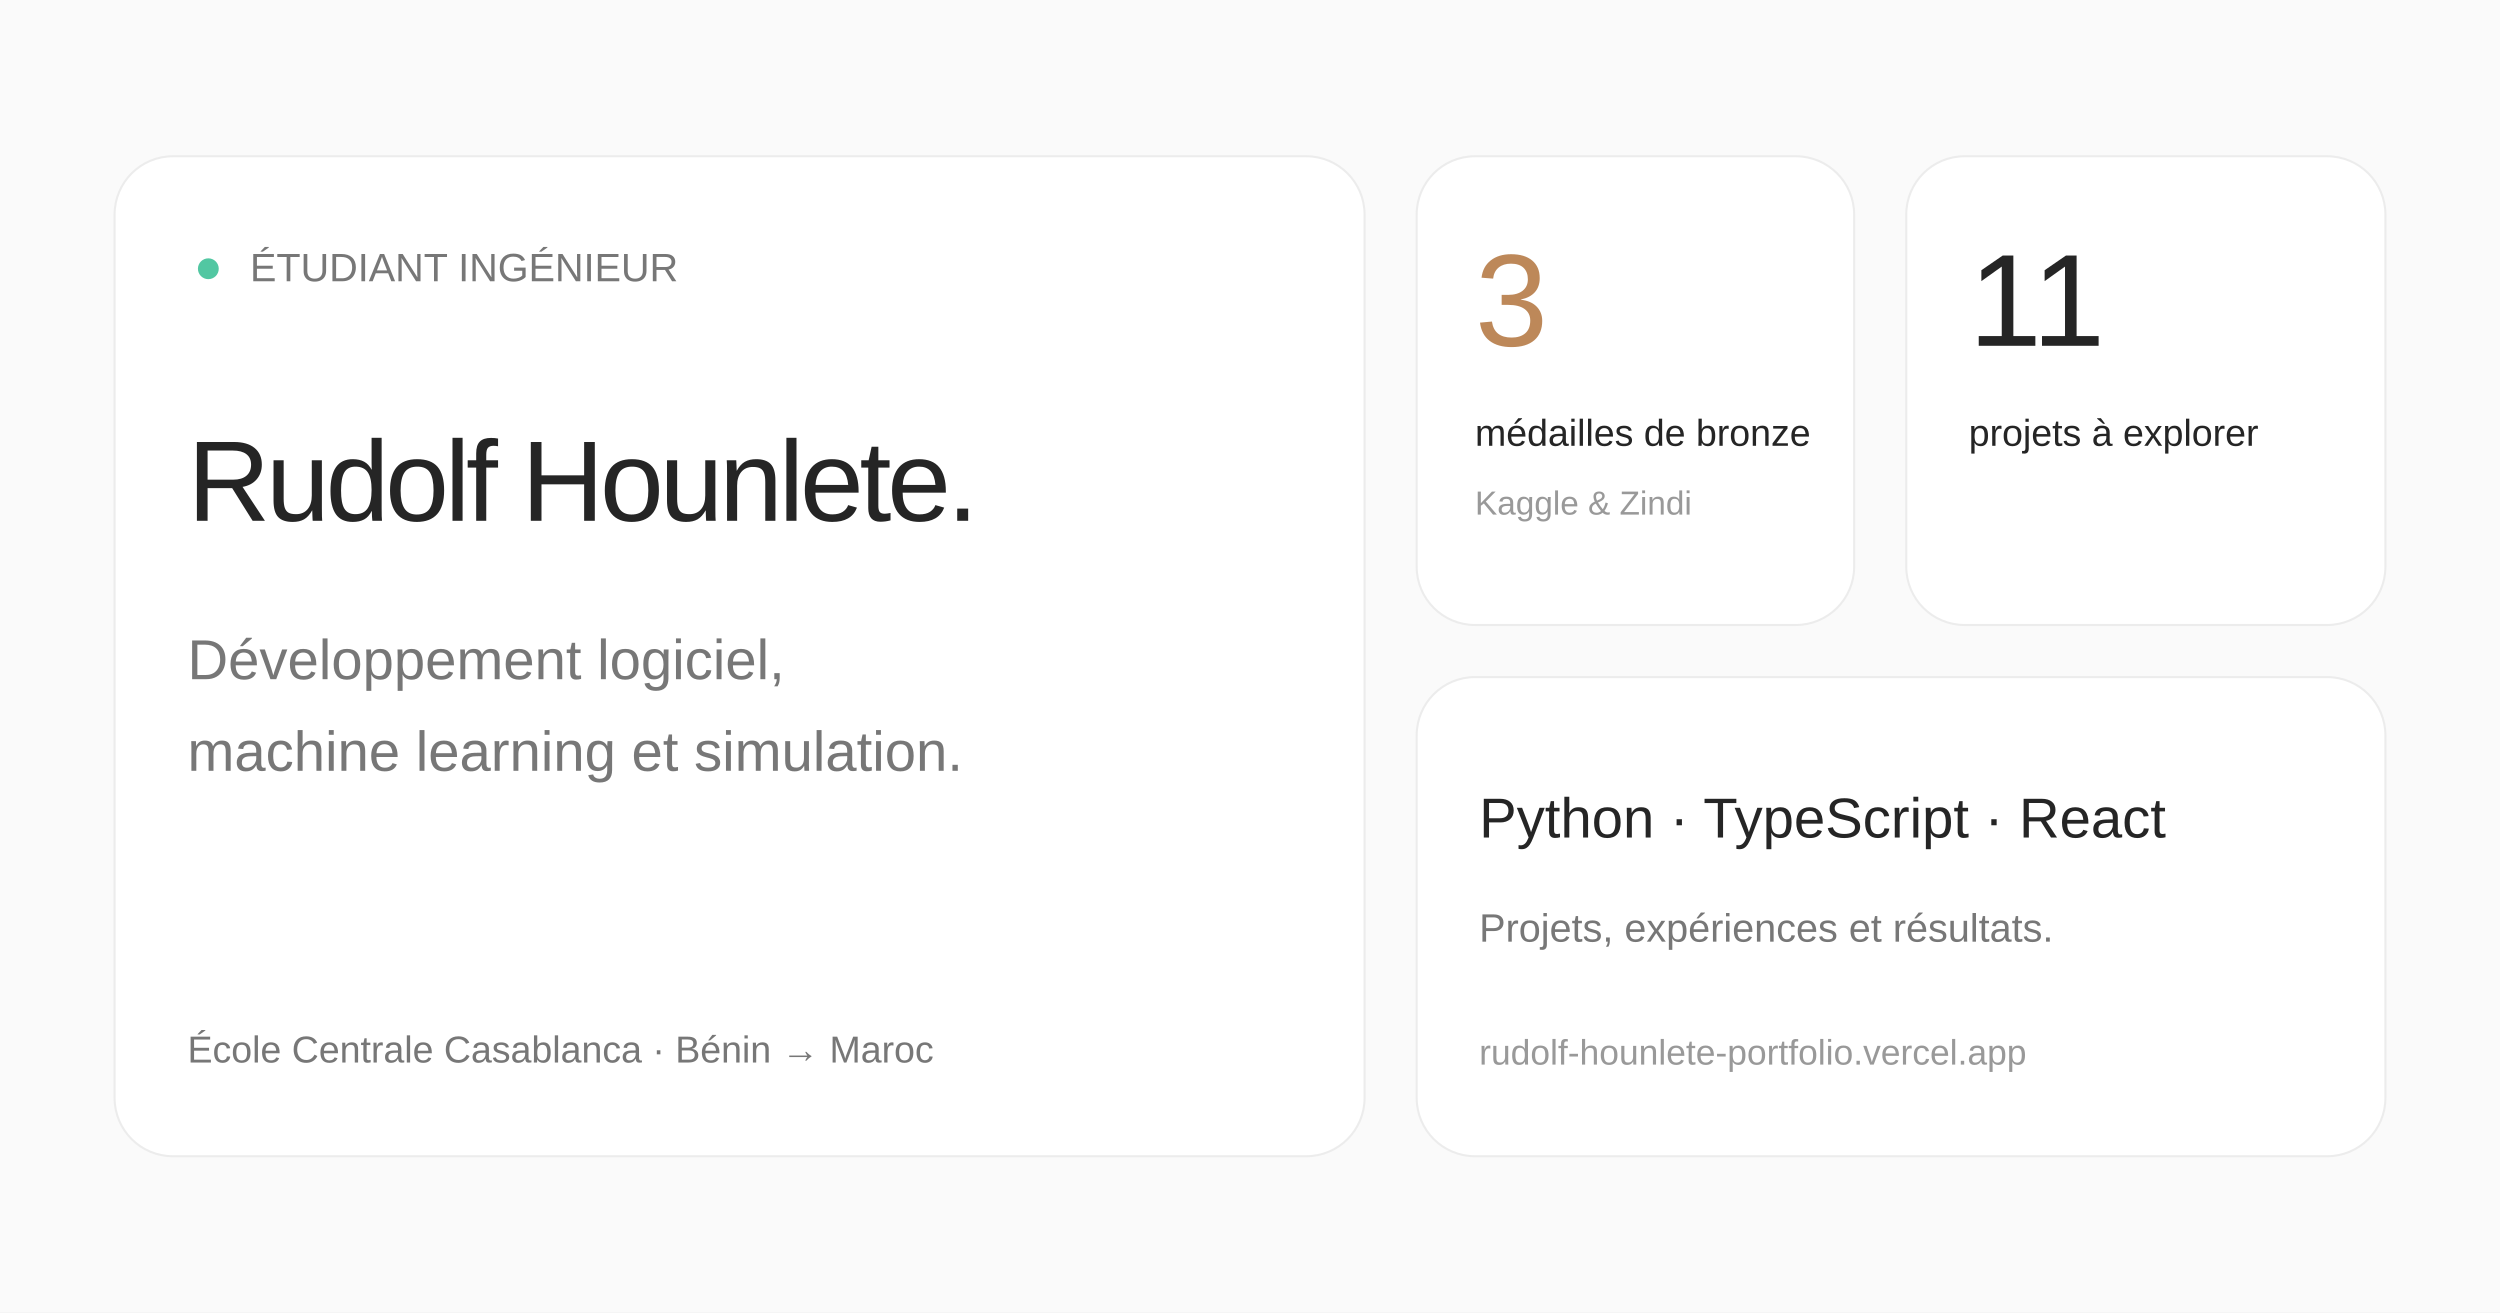
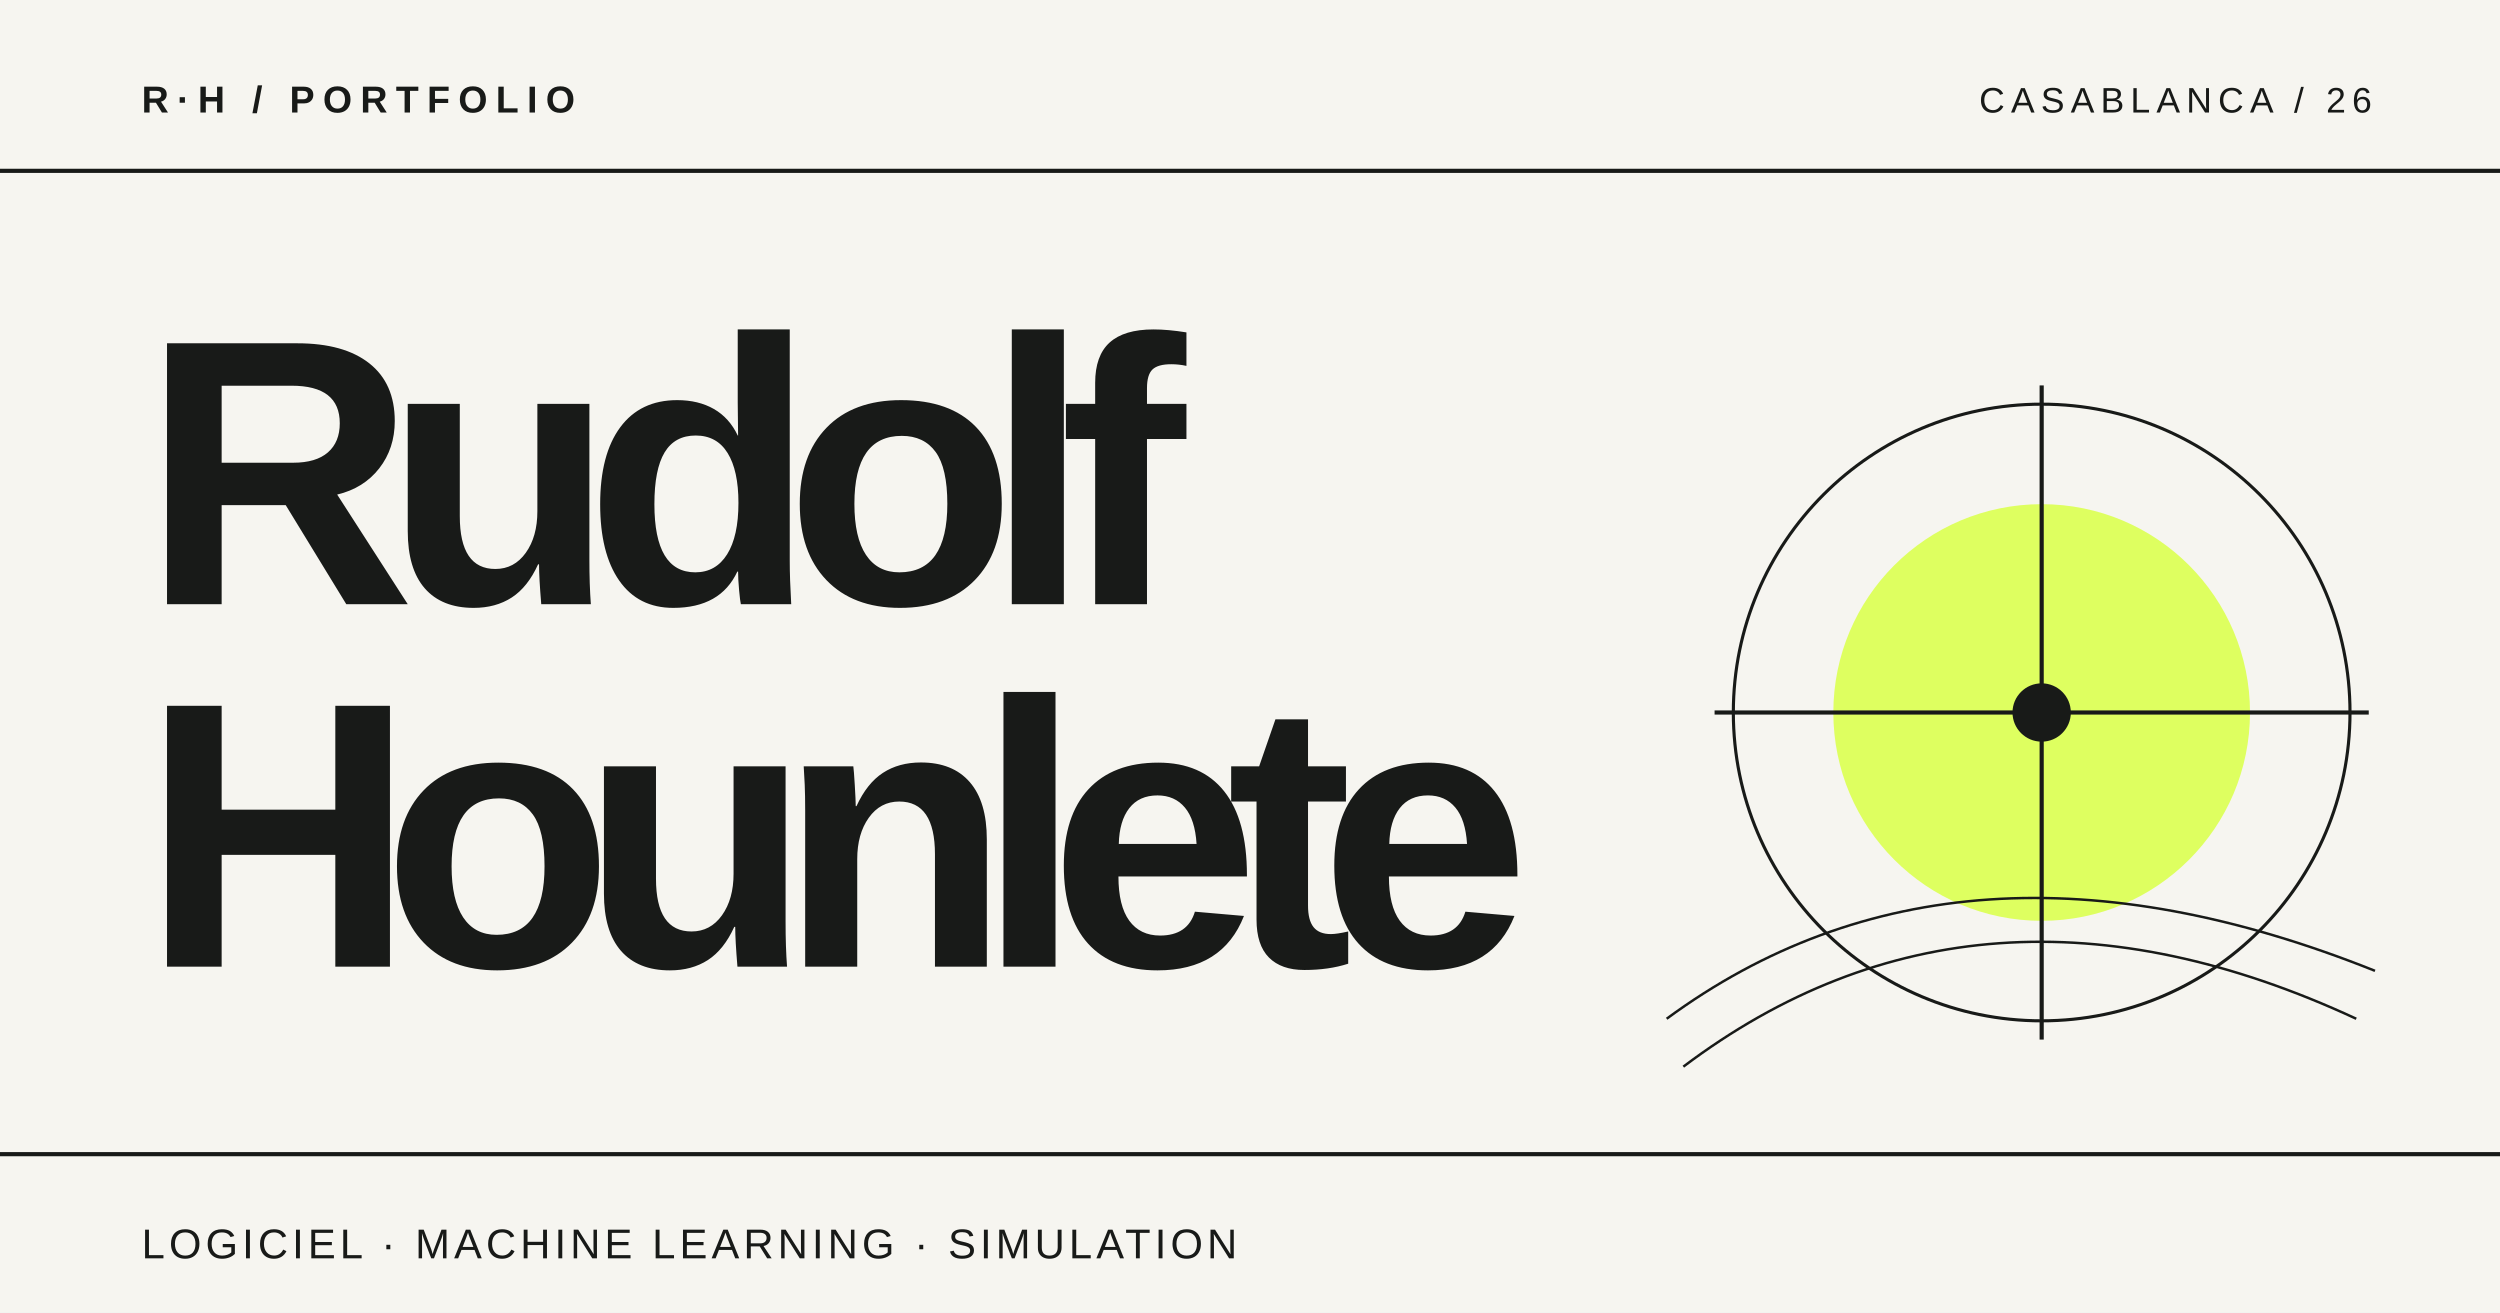
<svg xmlns="http://www.w3.org/2000/svg" width="1200" height="630" viewBox="0 0 1200 630">
-   <rect width="1200" height="630" fill="#fafafa" />
-   <g fill="#fff" stroke="#ececec">
-     <rect x="55" y="75" width="600" height="480" rx="28" />
-     <rect x="680" y="75" width="210" height="225" rx="28" />
-     <rect x="915" y="75" width="230" height="225" rx="28" />
-     <rect x="680" y="325" width="465" height="230" rx="28" />
+   <rect width="1200" height="630" fill="#f6f5f0" />
+   <path d="M0 82H1200M0 554H1200" stroke="#181a18" stroke-width="2" />
+   <g fill="#181a18" font-family="Arial,Helvetica,sans-serif">
+     <text x="68" y="54" font-size="18" letter-spacing="4" font-weight="600">R·H / PORTFOLIO</text>
+     <text x="950" y="54" font-size="17" letter-spacing="3">CASABLANCA / 26</text>
+     <text x="68" y="290" font-size="182" letter-spacing="-15" font-weight="700">Rudolf</text>
+     <text x="68" y="464" font-size="182" letter-spacing="-16" font-weight="700">Hounlete</text>
+     <text x="68" y="604" font-size="20" letter-spacing="2">LOGICIEL · MACHINE LEARNING · SIMULATION</text>
  </g>
-   <g font-family="Arial,sans-serif">
-     <circle cx="100" cy="129" r="5" fill="#52c7a2" />
-     <text x="120" y="135" font-size="19" fill="#777">ÉTUDIANT INGÉNIEUR</text>
-     <text x="90" y="250" font-size="55" letter-spacing="-2" fill="#252525">Rudolf Hounlete.</text>
-     <text x="90" y="326" font-size="27" fill="#777">Développement logiciel,</text>
-     <text x="90" y="370" font-size="27" fill="#777">machine learning et simulation.</text>
-     <text x="90" y="510" font-size="18" fill="#777">École Centrale Casablanca · Bénin → Maroc</text>
-     <text x="708" y="166" font-size="63" fill="#bd8859">3</text>
-     <text x="708" y="214" font-size="18" fill="#252525">médailles de bronze</text>
-     <text x="708" y="247" font-size="16" fill="#999">Kaggle &amp; Zindi</text>
-     <text x="945" y="166" font-size="63" fill="#252525">11</text>
-     <text x="945" y="214" font-size="18" fill="#252525">projets à explorer</text>
-     <text x="710" y="402" font-size="27" fill="#252525">Python · TypeScript · React</text>
-     <text x="710" y="452" font-size="19" fill="#777">Projets, expériences et résultats.</text>
-     <text x="710" y="511" font-size="17" fill="#999">rudolf-hounlete-portfolio.vercel.app</text>
+   <circle cx="980" cy="342" r="148" fill="none" stroke="#181a18" stroke-width="1.5" />
+   <circle cx="980" cy="342" r="100" fill="#deff60" />
+   <path d="M823 342H1137M980 185V499" stroke="#181a18" stroke-width="2" />
+   <circle cx="980" cy="342" r="14" fill="#181a18" />
+   <g stroke="#181a18" stroke-width="1.2" fill="none">
+     <path d="M800 489Q940 386 1140 466" />
+     <path d="M808 512Q950 405 1131 489" />
  </g>
</svg>
